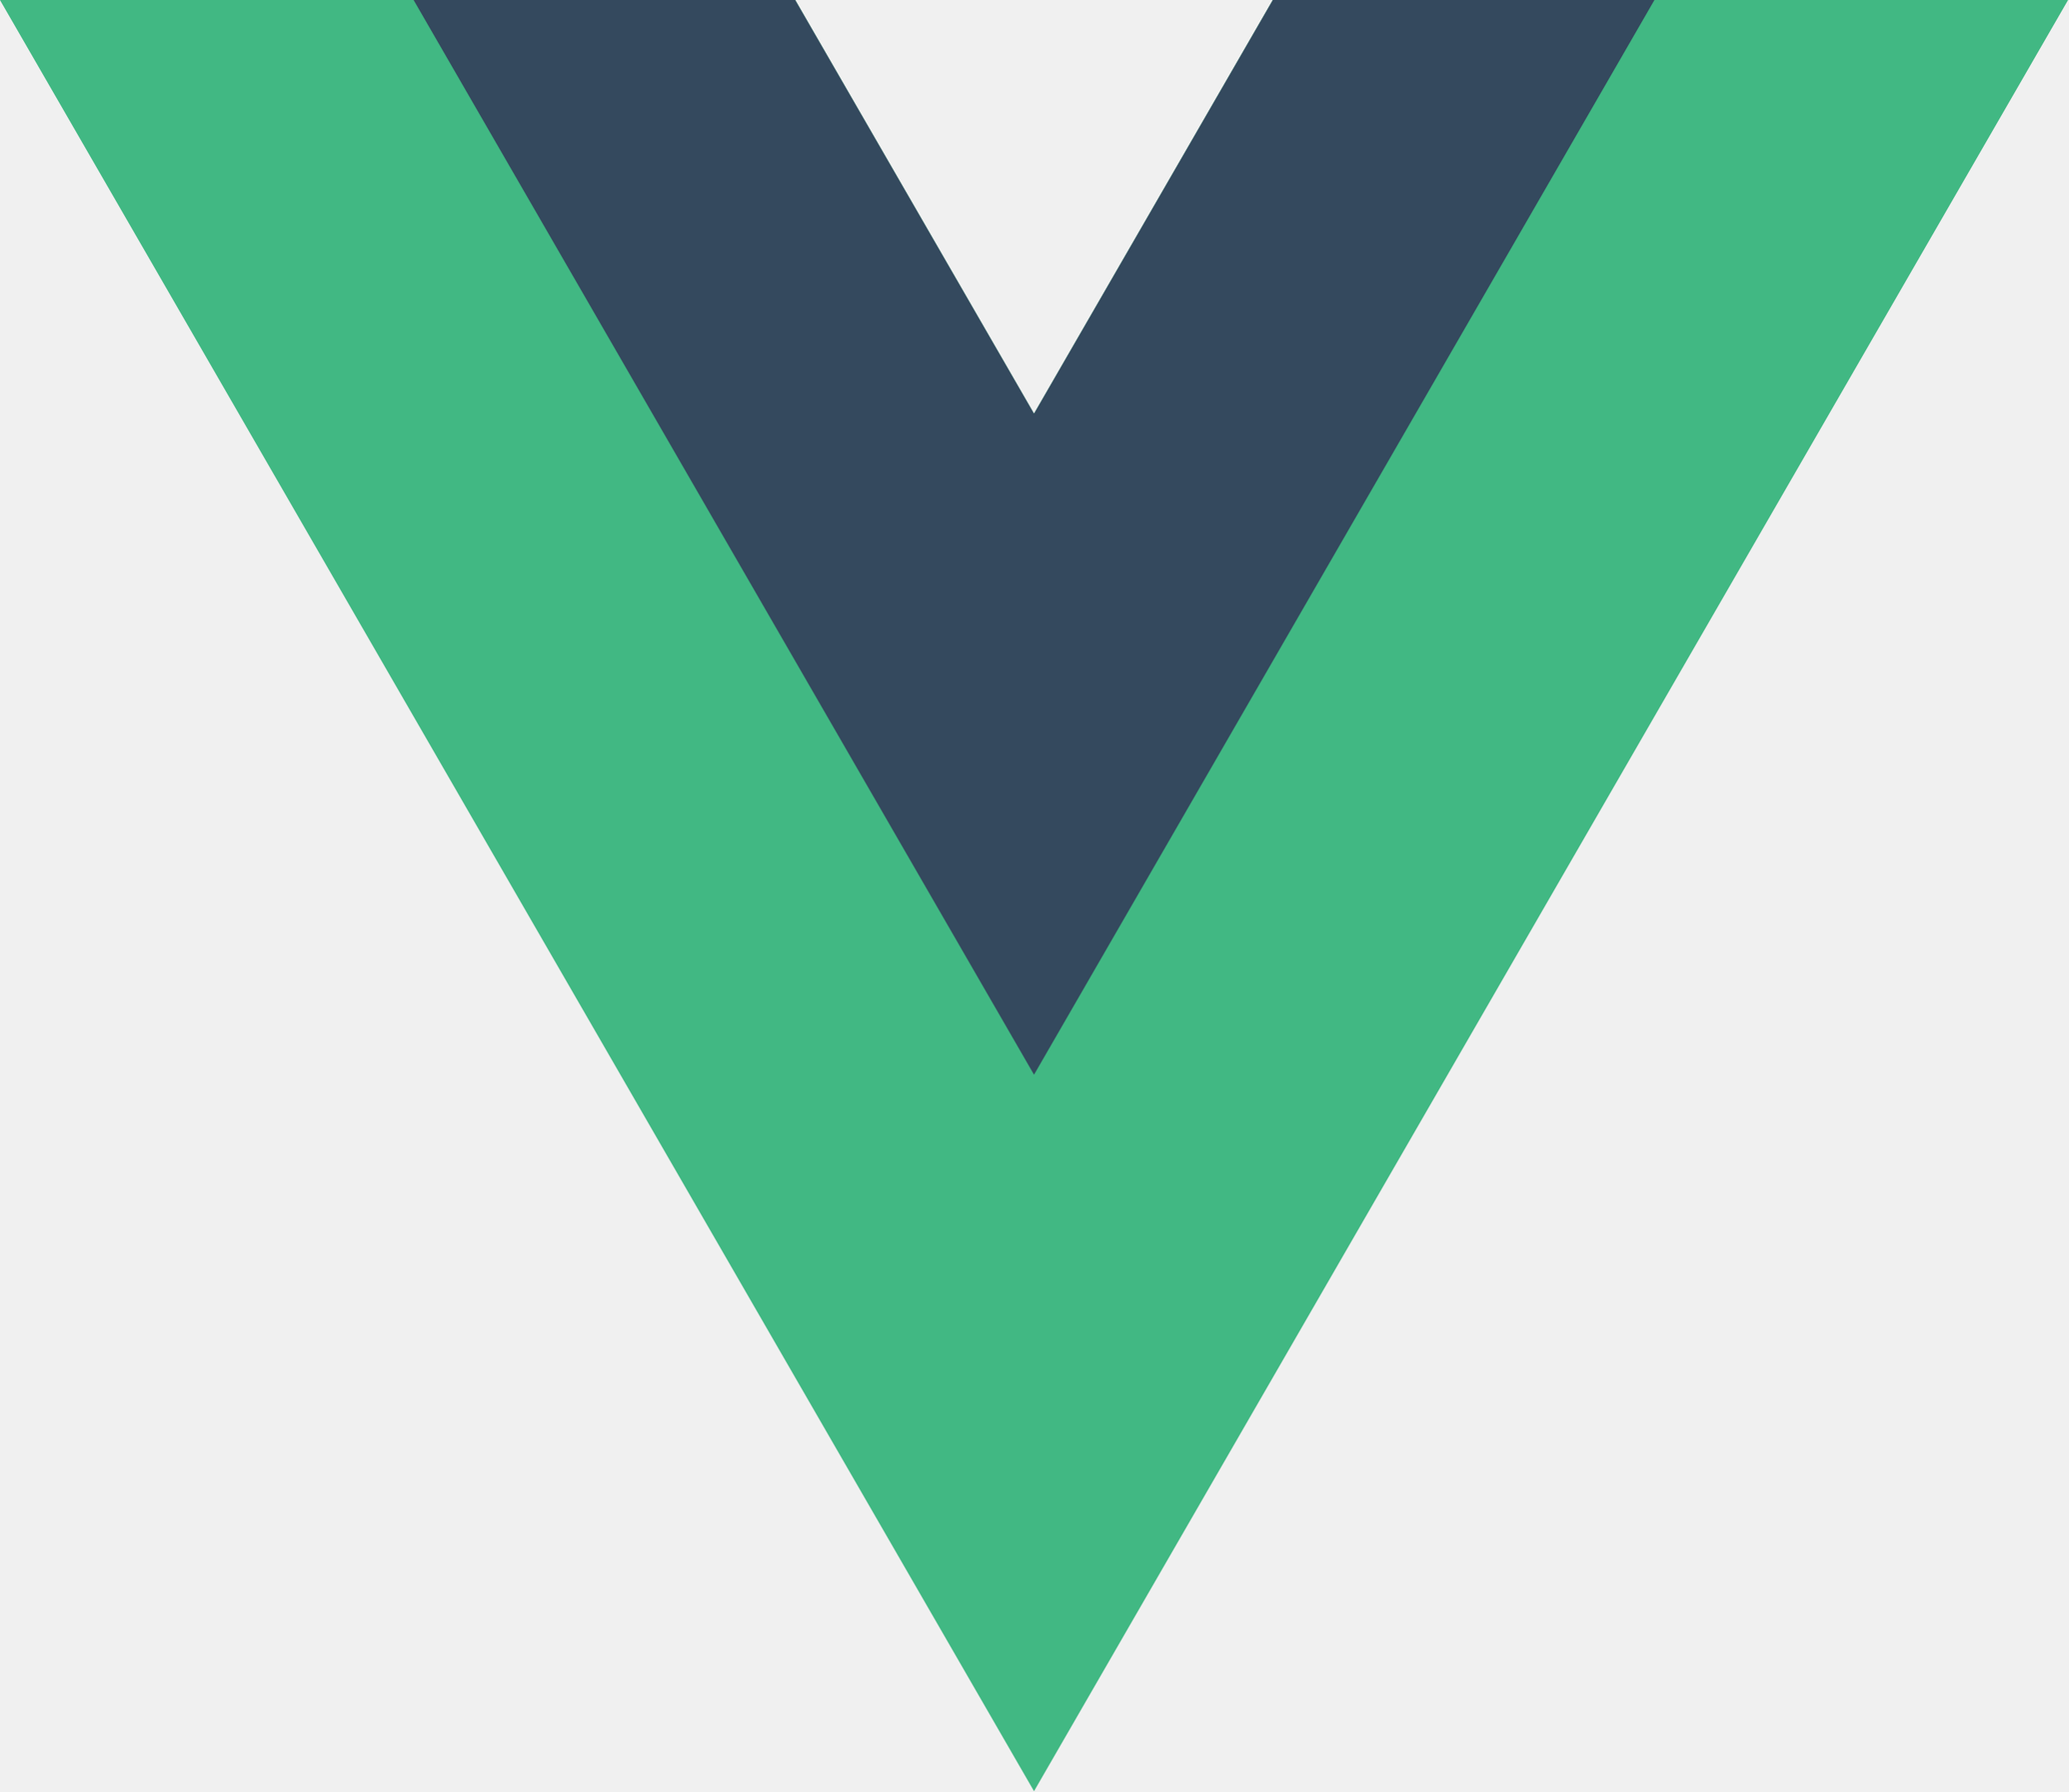
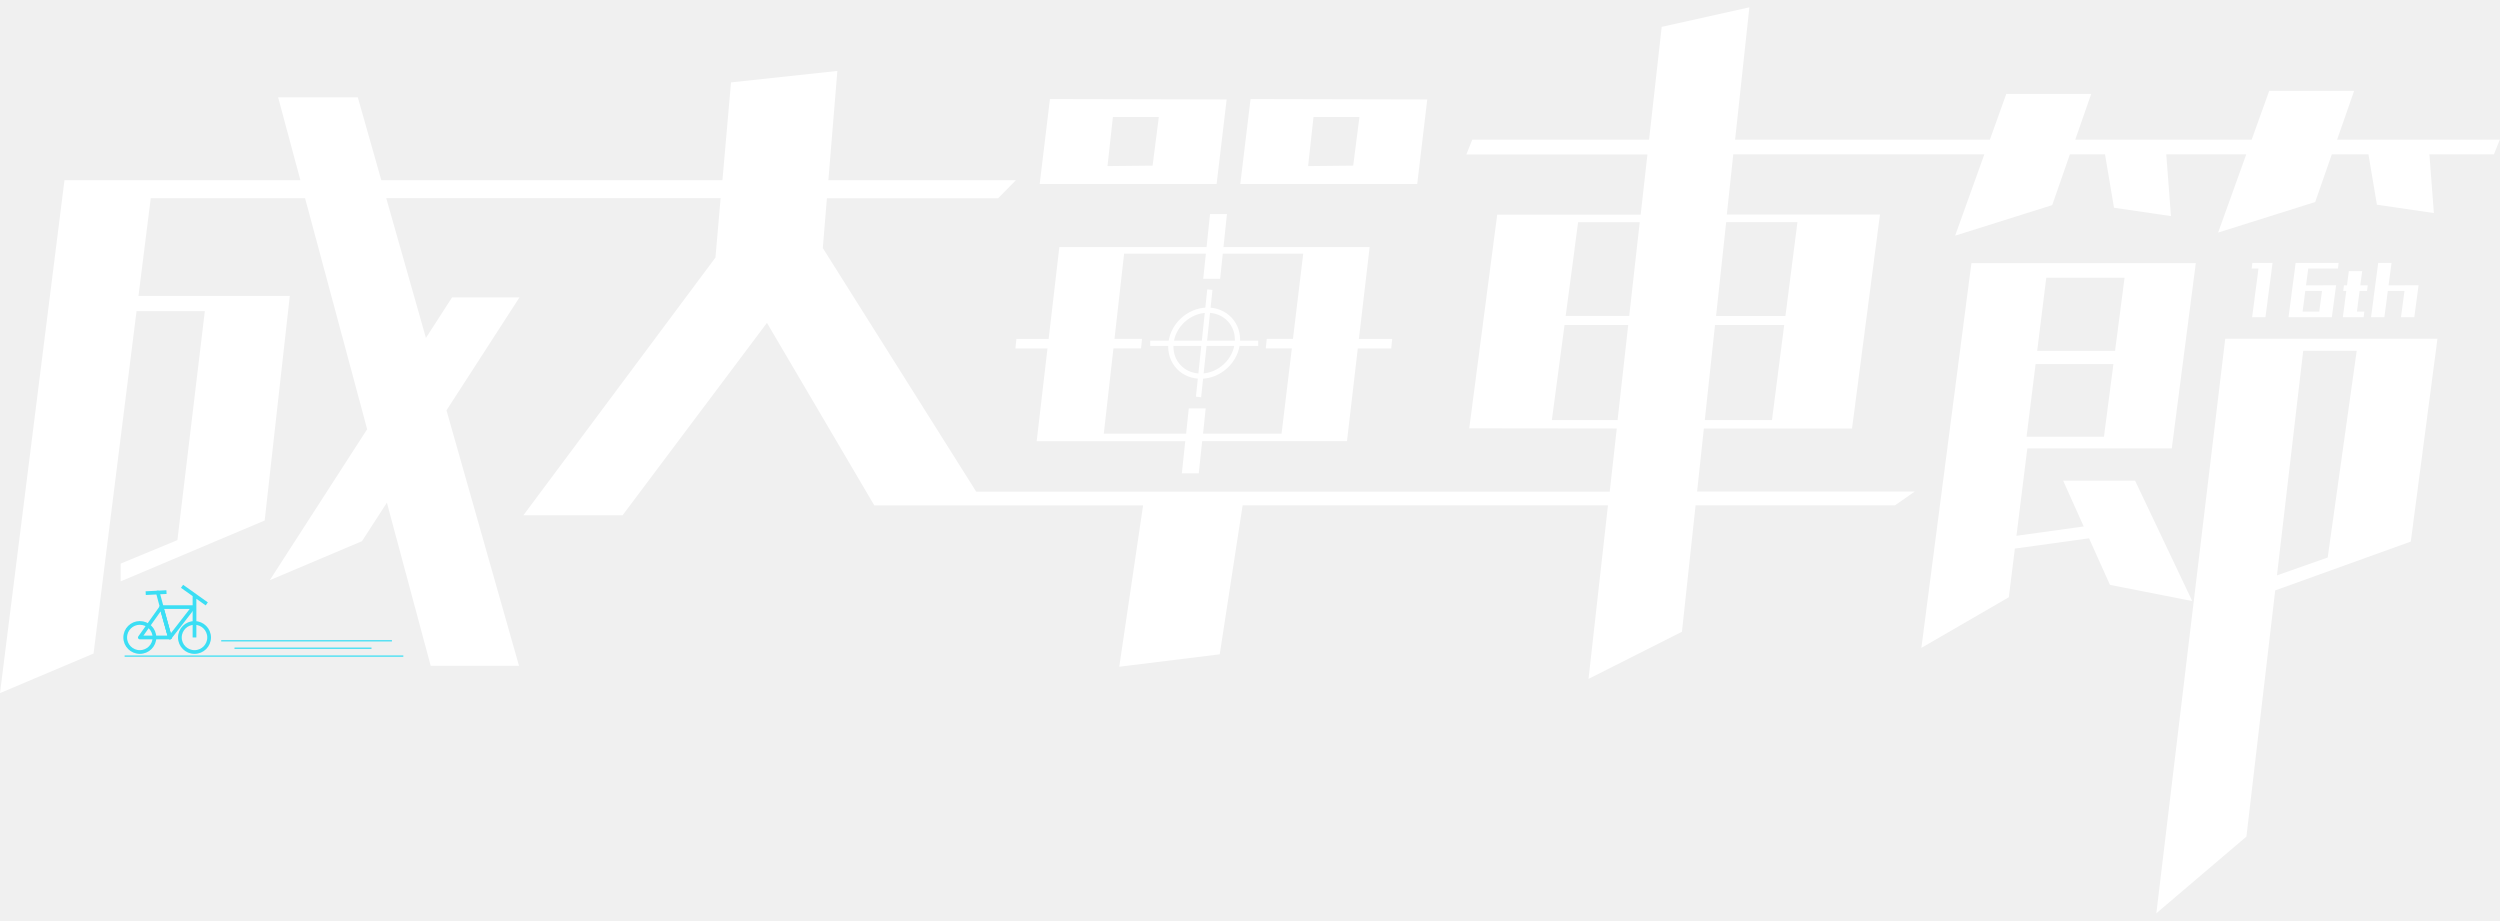
- <svg xmlns="http://www.w3.org/2000/svg" viewBox="0 0 261.76 226.69">
-   <path d="M161.096.001l-30.225 52.351L100.647.001H-.005l130.877 226.688L261.749.001z" fill="#41b883" />
-   <path d="M161.096.001l-30.225 52.351L100.647.001H52.346l78.526 136.01L209.398.001z" fill="#34495e" />
+ <svg xmlns="http://www.w3.org/2000/svg" width="296" height="109" viewBox="0 0 296 109" fill="none">
+   <path d="M168.988 11.775L148.066 11.727L146.849 21.788H167.799L168.988 11.775ZM160.22 19.61L154.88 19.665L155.52 13.85H160.957L160.22 19.603V19.61Z" fill="white" />
+   <path d="M145.236 11.775L124.314 11.727L123.098 21.788H144.047L145.236 11.775ZM136.468 19.61L131.128 19.665L131.768 13.85H137.205L136.468 19.603V19.61Z" fill="white" />
+   <path d="M296 16.54H276.712L278.729 10.758H268.674L266.595 16.54H245.708L247.6 11.118H237.545L235.599 16.54H205.436L207.126 0.87L196.745 3.18L195.25 16.54H174.314L173.612 18.289H195.055L194.255 25.419H177.269L173.959 50.714L191.426 50.735L190.591 58.21H115.581L97.42 29.367L97.906 23.475H118.175L120.288 21.332H98.08L99.144 8.4L86.552 9.756L85.537 21.332H45.146L42.365 11.526H32.93L35.565 21.332H7.634L0 82.06L11.076 77.379L16.166 36.842H24.252L21.005 63.95L14.289 66.729V68.832L31.338 61.626L34.313 35.037H16.395L17.849 23.468H36.121L43.471 50.818L31.942 68.693L42.859 64.074L45.807 59.517L50.994 78.831H61.451L52.864 48.584L61.507 35.21H53.525L50.431 40.009L45.73 23.462H85.321L84.71 30.494L61.966 61.011H73.71L90.807 38.225L103.518 59.842H135.342L132.519 78.942L144.416 77.469L147.127 59.835H190.383L188.081 80.38L199.143 74.799L200.757 59.835H224.362L226.706 58.196H200.937L201.737 50.735H209.949L219.28 50.742L222.589 25.398H204.456L205.22 18.275H234.945L231.489 27.901L242.983 24.284L245.076 18.275H249.234L250.297 24.596L257.042 25.584L256.486 18.275H265.956L262.625 27.535L274.119 23.918L276.086 18.275H280.425L281.426 24.236L288.171 25.225L287.642 18.275H295.277L295.979 16.526L296 16.54ZM191.523 49.732H183.742L185.237 38.481H192.781L191.523 49.732ZM192.9 37.409H185.376L186.85 26.311H194.144L192.9 37.409ZM209.81 49.732H201.848L203.058 38.481H211.249L209.803 49.732H209.81ZM212.82 26.29L211.395 37.416H203.183L204.379 26.297H212.827L212.82 26.29Z" fill="white" />
+   <path d="M272.867 40.106H263.467L255.311 108.13L265.977 99.051L269.384 69.903L285.438 64.122L288.595 40.106H272.867ZM275.6 66.01L269.592 68.126L272.7 41.531H279.034L275.6 66.003V66.01Z" fill="white" />
+   <path d="M244.276 56.91L246.71 62.331L238.748 63.438L240.035 53.093H257.139L259.983 31.158H233.415L227.491 76.708L237.844 70.713L238.561 64.952L247.342 63.735L249.818 69.246L259.559 71.162L252.794 56.91H244.283H244.276ZM242.287 32.88H251.549L250.423 41.544H241.203L242.28 32.88H242.287ZM241.015 43.107H250.228L249.108 51.71H239.944L241.015 43.107Z" fill="white" />
+   <path d="M124.022 41.261L122.743 52.235H140.334L139.931 56.045H141.933L142.337 52.228H159.483L160.762 41.261H164.719L164.837 40.127H160.894L162.167 29.25H144.861L145.271 25.342H143.268L142.858 29.25H125.427L124.161 40.127H120.344L120.226 41.261H124.029H124.022ZM133.082 30.031H142.775L142.462 33.011H144.464L144.777 30.031H154.303L153.086 40.12H149.985L149.867 41.254H152.954L151.737 51.343H142.441L142.754 48.356H140.751L140.438 51.343H130.69L131.831 41.254H135.098L135.217 40.12H131.956L133.096 30.031H133.082Z" fill="white" />
+   <path d="M266.595 31.794L266.679 31.13H269.029L268.946 31.794H266.595ZM266.651 37.554L267.492 31.13H269.071L268.229 37.554H266.651Z" fill="white" />
+   <path d="M270.962 37.554L271.803 31.13H273.382L272.54 37.554H270.962ZM270.962 37.554L271.052 36.891H276.17L276.086 37.554H270.955H270.962ZM271.497 34.45L271.581 33.786H276.476L276.392 34.45H271.497ZM271.72 31.794L271.803 31.13H276.893L276.81 31.794H271.72ZM274.515 37.554L275.016 33.779H276.594L276.093 37.554H274.515Z" fill="white" />
+   <path d="M277.435 34.45L277.526 33.786H280.342L280.258 34.45H277.435ZM277.394 37.554L278.103 32.105H279.681L278.972 37.554H277.394ZM277.533 37.554L277.609 36.891H279.938L279.855 37.554H277.533Z" fill="white" />
+   <path d="M280.731 37.554L281.579 31.13H283.158L282.309 37.554H280.731ZM281.26 34.45L281.343 33.786H286.238L286.154 34.45H281.26ZM284.277 37.554L284.778 33.779H286.356L285.856 37.554H284.277Z" fill="white" />
+   <path d="M145.138 43.32C146.795 41.756 146.99 39.284 145.574 37.799C144.157 36.314 141.665 36.379 140.007 37.943C138.35 39.507 138.155 41.979 139.572 43.464C140.989 44.949 143.481 44.884 145.138 43.32Z" stroke="white" stroke-width="0.62" stroke-miterlimit="10" />
+   <path d="M136.183 40.646H148.97" stroke="white" stroke-width="0.62" stroke-miterlimit="10" />
+   <path d="M141.906 47.001L143.248 34.291" stroke="white" stroke-width="0.62" stroke-miterlimit="10" />
+   <path d="M16.555 77.199C17.512 77.199 18.287 76.428 18.287 75.477C18.287 74.526 17.512 73.755 16.555 73.755C15.599 73.755 14.824 74.526 14.824 75.477C14.824 76.428 15.599 77.199 16.555 77.199Z" stroke="#3BDEF4" stroke-width="0.44" stroke-miterlimit="10" />
+   <path d="M23.029 77.199C23.985 77.199 24.76 76.428 24.76 75.477C24.76 74.526 23.985 73.755 23.029 73.755C22.073 73.755 21.297 74.526 21.297 75.477C21.297 76.428 22.073 77.199 23.029 77.199Z" stroke="#3BDEF4" stroke-width="0.44" stroke-miterlimit="10" />
+   <path d="M16.555 75.477L19.107 71.881L20.122 75.477H16.555Z" stroke="#3BDEF4" stroke-width="0.44" stroke-linecap="round" stroke-linejoin="round" />
+   <path d="M22.91 71.881H19.107L20.122 75.477L22.91 71.881Z" stroke="#3BDEF4" stroke-width="0.44" stroke-linecap="round" stroke-linejoin="round" />
+   <path d="M23.029 75.477V70.464L21.555 69.419L24.482 71.501" stroke="#3BDEF4" stroke-width="0.44" stroke-miterlimit="10" />
+   <path d="M17.251 70.229L19.712 70.104" stroke="#3BDEF4" stroke-width="0.44" stroke-miterlimit="10" />
+   <path d="M20.122 75.477L18.683 70.152" stroke="#3BDEF4" stroke-width="0.44" stroke-miterlimit="10" stroke-linecap="round" />
+   <path d="M27.764 76.749H43.985" stroke="#3BDEF4" stroke-width="0.15" stroke-miterlimit="10" />
+   <path d="M26.192 75.871H46.405" stroke="#3BDEF4" stroke-width="0.15" stroke-miterlimit="10" />
+   <path d="M14.755 77.683H47.754" stroke="#3BDEF4" stroke-width="0.15" stroke-miterlimit="10" />
</svg>
